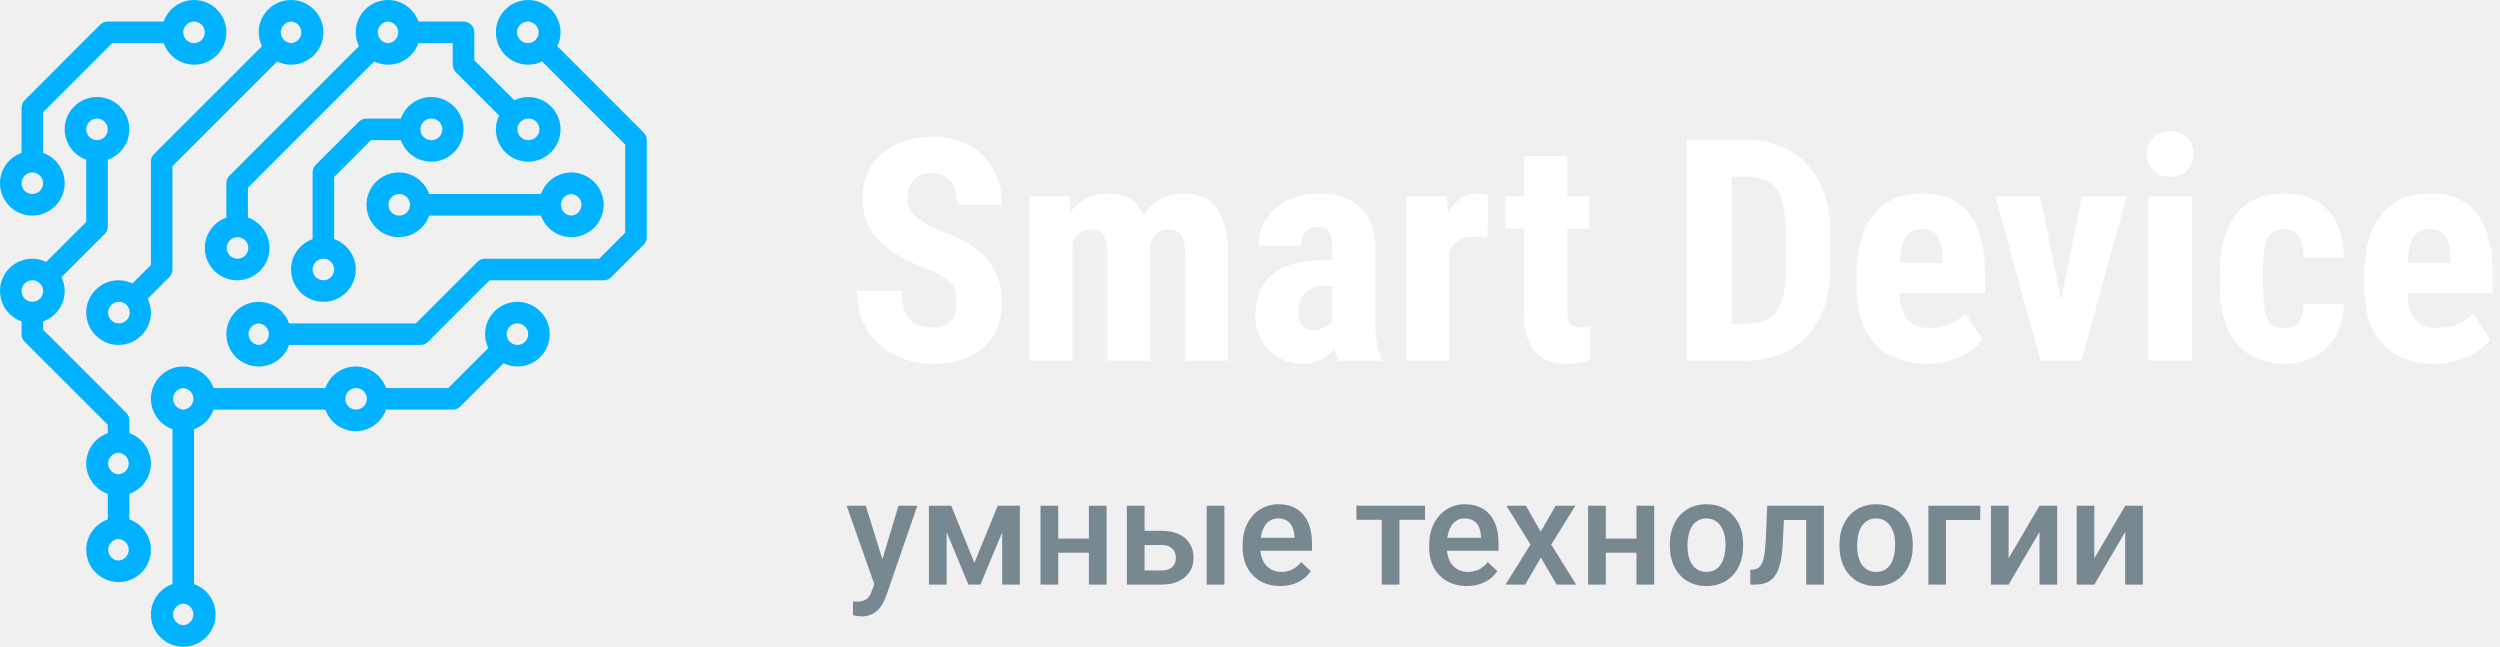
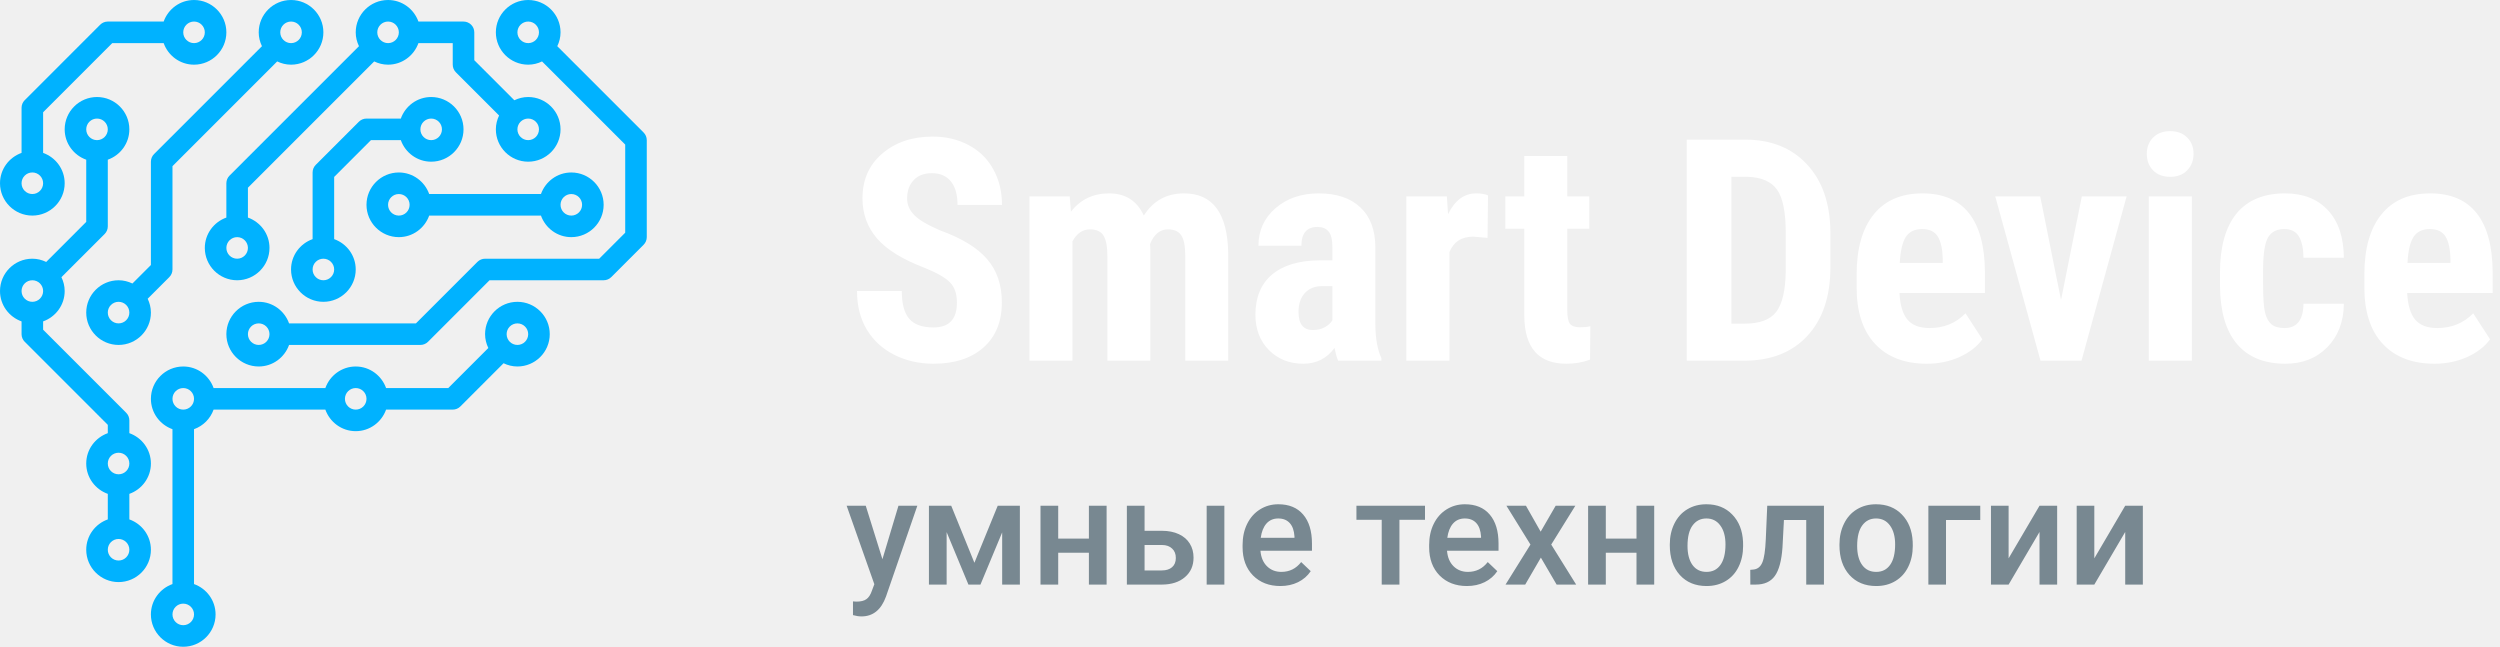
- <svg xmlns="http://www.w3.org/2000/svg" width="201" height="52" fill="none">
-   <path d="M76.936 24.337c0-.724-.188-1.27-.562-1.636-.366-.374-1.038-.76-2.014-1.16-1.782-.675-3.064-1.464-3.845-2.368-.782-.911-1.172-1.985-1.172-3.222 0-1.498.529-2.698 1.587-3.601 1.066-.912 2.417-1.368 4.052-1.368 1.09 0 2.063.232 2.918.696a4.708 4.708 0 011.965 1.941c.464.838.696 1.79.696 2.857h-3.577c0-.83-.179-1.461-.537-1.892-.35-.44-.858-.66-1.526-.66-.626 0-1.115.188-1.465.562-.35.366-.524.862-.524 1.49 0 .487.195.93.586 1.33.39.39 1.082.797 2.075 1.22 1.733.627 2.99 1.396 3.772 2.308.79.911 1.184 2.07 1.184 3.479 0 1.546-.493 2.754-1.477 3.625-.985.87-2.324 1.306-4.016 1.306-1.148 0-2.194-.236-3.138-.708a5.35 5.35 0 01-2.221-2.026c-.53-.88-.794-1.917-.794-3.113h3.601c0 1.025.2 1.77.599 2.234.398.464 1.05.696 1.953.696 1.253 0 1.88-.664 1.88-1.99zm9.07-8.545l.097 1.22c.773-.976 1.794-1.464 3.064-1.464 1.318 0 2.25.594 2.795 1.782.757-1.188 1.835-1.782 3.235-1.782 2.311 0 3.495 1.599 3.552 4.797V29h-3.454v-8.435c0-.765-.106-1.31-.317-1.636-.212-.325-.57-.488-1.075-.488-.643 0-1.123.395-1.44 1.184l.024.415V29h-3.454v-8.41c0-.758-.102-1.303-.305-1.636-.204-.342-.566-.513-1.087-.513-.594 0-1.066.321-1.416.964V29h-3.454V15.792h3.234zM107.586 29c-.097-.203-.195-.545-.293-1.025-.618.846-1.456 1.27-2.514 1.27-1.107 0-2.027-.367-2.759-1.1-.724-.732-1.086-1.68-1.086-2.844 0-1.383.439-2.453 1.318-3.21.887-.757 2.161-1.144 3.821-1.16h1.05V19.87c0-.594-.102-1.013-.306-1.257-.203-.244-.5-.366-.891-.366-.862 0-1.294.504-1.294 1.513h-3.454c0-1.22.455-2.226 1.367-3.015.919-.797 2.079-1.196 3.479-1.196 1.448 0 2.567.378 3.357 1.135.797.749 1.196 1.823 1.196 3.223v6.213c.016 1.14.179 2.03.488 2.674V29h-3.479zm-2.038-2.466c.382 0 .708-.077.976-.232.269-.154.468-.337.599-.55v-2.746h-.831c-.585 0-1.049.188-1.391.562-.334.374-.501.875-.501 1.501 0 .977.383 1.465 1.148 1.465zm14.05-7.41l-1.147-.097c-.944 0-1.583.415-1.917 1.245V29h-3.467V15.792h3.26l.097 1.428c.546-1.115 1.298-1.672 2.259-1.672.39 0 .708.053.952.159l-.037 3.418zm6.409-6.58v3.248h1.77v2.6h-1.77v6.555c0 .521.069.88.207 1.075.147.195.424.293.83.293.334 0 .607-.029.818-.086l-.024 2.686c-.586.22-1.221.33-1.904.33-2.23 0-3.357-1.279-3.382-3.834v-7.019h-1.526v-2.6h1.526v-3.247h3.455zM135.615 29V11.227h4.699c2.076 0 3.728.659 4.957 1.977 1.236 1.319 1.867 3.125 1.892 5.42v2.88c0 2.336-.619 4.172-1.856 5.506-1.229 1.327-2.925 1.99-5.09 1.99h-4.602zm3.589-14.783v11.804h1.074c1.196 0 2.038-.313 2.527-.94.488-.634.744-1.725.769-3.27v-3.09c0-1.66-.232-2.815-.696-3.466-.464-.66-1.253-1.005-2.368-1.038h-1.306zm15.71 15.027c-1.774 0-3.157-.529-4.15-1.587-.993-1.058-1.49-2.571-1.49-4.54v-1.05c0-2.084.456-3.691 1.368-4.822.911-1.132 2.217-1.697 3.918-1.697 1.66 0 2.909.533 3.748 1.599.838 1.058 1.265 2.629 1.281 4.712v1.697h-6.872c.049.976.264 1.692.647 2.148.382.448.972.671 1.77.671 1.155 0 2.12-.394 2.893-1.184l1.355 2.088c-.423.586-1.038 1.062-1.843 1.428a6.392 6.392 0 01-2.625.537zm-2.173-8.105h3.455v-.318c-.016-.79-.147-1.387-.391-1.794-.244-.407-.667-.61-1.269-.61-.603 0-1.042.215-1.319.646-.268.432-.427 1.123-.476 2.076zm12.964 2.978l1.672-8.325h3.602L167.353 29h-3.296l-3.638-13.208h3.614l1.672 8.325zM176.228 29h-3.467V15.792h3.467V29zm-3.626-16.626c0-.537.171-.976.513-1.318.342-.342.797-.513 1.367-.513s1.025.17 1.367.513c.342.342.513.78.513 1.318 0 .529-.171.968-.513 1.318-.334.35-.789.525-1.367.525s-1.038-.175-1.379-.525c-.334-.35-.501-.789-.501-1.318zm11.072 14.001c1.001 0 1.509-.65 1.526-1.953h3.247c-.016 1.44-.46 2.604-1.331 3.492-.871.887-1.994 1.33-3.369 1.33-1.701 0-2.999-.529-3.894-1.587-.895-1.058-1.351-2.616-1.367-4.675v-1.05c0-2.075.439-3.658 1.318-4.748.887-1.09 2.193-1.636 3.919-1.636 1.456 0 2.604.451 3.442 1.355.838.895 1.266 2.169 1.282 3.82H185.2c-.008-.74-.131-1.31-.367-1.708-.236-.4-.626-.599-1.171-.599-.603 0-1.034.216-1.294.648-.261.423-.399 1.249-.415 2.477v1.343c0 1.075.053 1.827.158 2.259.106.423.281.736.525.94.244.195.59.293 1.038.293zm12.06 2.87c-1.774 0-3.157-.53-4.15-1.588-.993-1.058-1.489-2.571-1.489-4.54v-1.05c0-2.084.455-3.691 1.367-4.822.911-1.132 2.218-1.697 3.918-1.697 1.661 0 2.91.533 3.748 1.599.838 1.058 1.265 2.629 1.282 4.712v1.697h-6.873c.049.976.265 1.692.647 2.148.383.448.973.671 1.77.671 1.156 0 2.12-.394 2.893-1.184l1.355 2.088c-.423.586-1.037 1.062-1.843 1.428a6.392 6.392 0 01-2.625.537zm-2.172-8.106h3.454v-.318c-.016-.79-.146-1.387-.391-1.794-.244-.407-.667-.61-1.269-.61-.602 0-1.042.215-1.318.646-.269.432-.428 1.123-.476 2.076z" fill="#fff" />
-   <path d="M70.947 44.96l1.29-4.3h1.517l-2.52 7.3c-.386 1.067-1.043 1.6-1.968 1.6a2.55 2.55 0 01-.686-.105v-1.102l.27.018c.359 0 .629-.066.808-.2.184-.128.328-.347.434-.655l.205-.545-2.227-6.31h1.536l1.341 4.3zm7.395.288l1.875-4.588h1.781V47h-1.424v-4.195L78.828 47h-.967l-1.752-4.219V47h-1.423v-6.34h1.792l1.864 4.588zM88.97 47h-1.424v-2.56H85.08V47h-1.424v-6.34h1.424v2.643h2.467V40.66h1.424V47zm3.052-4.324h1.395c.52 0 .973.09 1.36.27.386.179.679.431.878.755.203.324.305.701.305 1.131 0 .652-.23 1.176-.692 1.57-.46.395-1.074.594-1.84.598H90.6v-6.34h1.424v2.016zM98.44 47h-1.423v-6.34h1.423V47zm-6.416-3.182v2.045h1.39c.347 0 .62-.086.82-.258.203-.175.304-.423.304-.744 0-.32-.1-.572-.299-.755-.195-.188-.46-.284-.797-.288h-1.418zm10.916 3.3c-.902 0-1.634-.284-2.197-.85-.558-.57-.838-1.328-.838-2.274v-.176c0-.633.121-1.197.364-1.693.246-.5.589-.889 1.031-1.166a2.715 2.715 0 011.476-.416c.864 0 1.53.275 1.998.826.473.55.709 1.33.709 2.338v.574h-4.142c.043.524.217.938.521 1.242.309.305.696.457 1.16.457.653 0 1.184-.263 1.594-.79l.768.732a2.58 2.58 0 01-1.02.885c-.422.207-.896.31-1.424.31zm-.169-5.433c-.391 0-.708.137-.95.41-.238.274-.39.655-.457 1.143h2.713v-.105c-.031-.477-.158-.836-.381-1.078-.222-.246-.531-.37-.925-.37zm11.8.106h-2.056V47h-1.424v-5.209h-2.033v-1.13h5.513v1.13zm3.369 5.326c-.902 0-1.634-.283-2.197-.85-.558-.57-.838-1.328-.838-2.273v-.176c0-.633.121-1.197.364-1.693.246-.5.589-.889 1.031-1.166a2.715 2.715 0 011.476-.416c.864 0 1.53.275 1.998.826.473.55.709 1.33.709 2.338v.574h-4.142c.043.524.217.938.521 1.242.309.305.696.457 1.16.457.653 0 1.184-.263 1.594-.79l.768.732a2.58 2.58 0 01-1.02.885c-.422.207-.896.31-1.424.31zm-.169-5.431c-.391 0-.708.136-.95.41-.238.273-.39.654-.457 1.142h2.713v-.105c-.031-.477-.158-.836-.381-1.078-.222-.246-.531-.37-.925-.37zm6.099 1.06l1.207-2.086h1.582l-1.939 3.123L126.723 47h-1.571l-1.265-2.168-1.26 2.168h-1.582l2.004-3.217-1.934-3.123h1.571l1.183 2.086zM132.998 47h-1.424v-2.56h-2.467V47h-1.423v-6.34h1.423v2.643h2.467V40.66h1.424V47zm1.254-3.228c0-.622.123-1.18.369-1.676.246-.5.592-.883 1.037-1.149.446-.27.957-.404 1.535-.404.856 0 1.549.275 2.08.826.536.55.825 1.281.868 2.191l.005.334c0 .626-.121 1.184-.363 1.676a2.638 2.638 0 01-1.031 1.143c-.445.27-.961.404-1.547.404-.894 0-1.611-.297-2.15-.89-.535-.598-.803-1.393-.803-2.385v-.07zm1.424.123c0 .652.135 1.164.404 1.535.27.367.645.55 1.125.55.481 0 .854-.187 1.119-.562.27-.375.405-.924.405-1.646 0-.641-.139-1.149-.417-1.524a1.31 1.31 0 00-1.119-.563c-.464 0-.834.186-1.107.557-.274.367-.41.918-.41 1.653zm10.969-3.235V47h-1.424v-5.191h-1.793l-.117 2.209c-.075 1.062-.28 1.826-.616 2.29-.332.462-.841.692-1.529.692h-.439l-.006-1.184.293-.029c.312-.043.539-.232.679-.568.145-.34.237-.957.276-1.852l.117-2.707h4.559zm1.248 3.112c0-.622.123-1.18.369-1.676.246-.5.592-.883 1.037-1.149.445-.27.957-.404 1.535-.404.855 0 1.549.275 2.08.826.535.55.824 1.281.867 2.191l.006.334c0 .626-.121 1.184-.363 1.676a2.638 2.638 0 01-1.031 1.143c-.446.27-.961.404-1.547.404-.895 0-1.612-.297-2.151-.89-.535-.598-.802-1.393-.802-2.385v-.07zm1.423.123c0 .652.135 1.164.405 1.535.269.367.644.55 1.125.55.48 0 .853-.187 1.119-.562.269-.375.404-.924.404-1.646 0-.641-.139-1.149-.416-1.524a1.31 1.31 0 00-1.119-.563c-.465 0-.834.186-1.107.557-.274.367-.411.918-.411 1.653zm9.897-2.086h-2.754V47h-1.418v-6.34h4.172v1.149zm4.764-1.149h1.418V47h-1.418v-4.23L161.492 47h-1.418v-6.34h1.418v4.23l2.485-4.23zm6.89 0h1.418V47h-1.418v-4.23L168.383 47h-1.418v-6.34h1.418v4.23l2.484-4.23z" fill="#788891" />
-   <path d="M32.067 13.867c1.128 0 2.081.727 2.44 1.733h8.986a2.596 2.596 0 012.44-1.733c1.434 0 2.6 1.166 2.6 2.6 0 1.433-1.166 2.6-2.6 2.6a2.597 2.597 0 01-2.44-1.734h-8.987a2.597 2.597 0 01-2.44 1.733 2.603 2.603 0 01-2.6-2.6c0-1.433 1.167-2.6 2.6-2.6zm13.866 3.466a.868.868 0 000-1.733.867.867 0 000 1.733zm-13.866 0a.868.868 0 10-.002-1.735.868.868 0 00.002 1.735z" fill="#00B2FF" />
-   <path d="M25.133 19.226v-5.36c0-.23.091-.45.254-.612l3.467-3.467a.864.864 0 01.613-.254h2.76a2.596 2.596 0 012.44-1.733c1.433 0 2.6 1.166 2.6 2.6 0 1.433-1.167 2.6-2.6 2.6a2.596 2.596 0 01-2.44-1.733h-2.402l-2.958 2.958v5a2.596 2.596 0 011.733 2.441c0 1.434-1.167 2.6-2.6 2.6a2.603 2.603 0 01-2.6-2.6c0-1.128.727-2.081 1.733-2.44zm9.534-7.96a.868.868 0 10-.002-1.735.868.868 0 00.002 1.736zM26 22.534a.867.867 0 10-.002-1.735.867.867 0 00.002 1.735zm-16.467-.001c.4 0 .775.098 1.114.26l1.486-1.485V13c0-.23.091-.45.254-.613l8.674-8.673A2.556 2.556 0 0120.8 2.6c0-1.433 1.166-2.6 2.6-2.6C24.834 0 26 1.167 26 2.6s-1.166 2.6-2.6 2.6c-.4 0-.775-.098-1.114-.261l-8.42 8.42v8.307c0 .23-.09.451-.253.613l-1.74 1.74c.162.34.26.714.26 1.114 0 1.433-1.166 2.6-2.6 2.6a2.603 2.603 0 01-2.6-2.6c0-1.433 1.167-2.6 2.6-2.6zM23.4 3.467a.868.868 0 000-1.734.868.868 0 000 1.734zM9.533 26a.868.868 0 10-.001-1.735A.868.868 0 009.533 26zm-7.8-13.707V8.667c0-.231.091-.451.254-.613l6.067-6.067a.864.864 0 01.613-.254h4.492A2.597 2.597 0 0115.6 0c1.433 0 2.6 1.167 2.6 2.6s-1.167 2.6-2.6 2.6a2.597 2.597 0 01-2.44-1.733H9.024L3.467 9.025v3.268a2.596 2.596 0 011.733 2.44c0 1.433-1.167 2.6-2.6 2.6a2.603 2.603 0 01-2.6-2.6c0-1.128.727-2.082 1.733-2.44zM15.6 3.467a.867.867 0 10-.002-1.735.867.867 0 00.002 1.735zM2.6 15.6a.867.867 0 10-.002-1.735A.867.867 0 002.6 15.6zm11.266 31.36V34.507a2.597 2.597 0 01-1.733-2.44c0-1.434 1.167-2.6 2.6-2.6 1.129 0 2.082.726 2.44 1.733h8.986a2.597 2.597 0 012.441-1.734c1.128 0 2.082.727 2.44 1.733h5.001l3.22-3.22A2.557 2.557 0 0139 26.867c0-1.433 1.166-2.6 2.6-2.6 1.433 0 2.6 1.167 2.6 2.6 0 1.434-1.167 2.6-2.6 2.6-.4 0-.775-.098-1.114-.26l-3.473 3.473a.864.864 0 01-.613.254h-5.36a2.597 2.597 0 01-2.44 1.733 2.597 2.597 0 01-2.44-1.733h-8.987a2.598 2.598 0 01-1.574 1.574V46.96a2.596 2.596 0 011.733 2.44c0 1.434-1.166 2.6-2.6 2.6a2.603 2.603 0 01-2.6-2.6c0-1.128.728-2.082 1.734-2.44zM41.6 27.732a.867.867 0 10-.002-1.735.867.867 0 00.002 1.735zm-13 5.2a.868.868 0 10-.002-1.735.868.868 0 00.002 1.735zM14.733 50.266a.868.868 0 000-1.733.868.868 0 000 1.733zm0-17.333a.868.868 0 000-1.733.868.868 0 000 1.733z" fill="#00B2FF" />
-   <path d="M18.2 17.492v-2.759c0-.23.091-.45.254-.613L28.86 3.714A2.556 2.556 0 0128.6 2.6c0-1.433 1.166-2.6 2.6-2.6 1.128 0 2.082.727 2.44 1.733h3.627c.478 0 .866.388.866.867v2.241l3.22 3.22a2.556 2.556 0 011.114-.261c1.433 0 2.6 1.166 2.6 2.6 0 1.433-1.167 2.6-2.6 2.6a2.603 2.603 0 01-2.6-2.6c0-.4.098-.775.26-1.114l-3.473-3.473A.863.863 0 0136.4 5.2V3.467h-2.76A2.596 2.596 0 0131.2 5.2c-.4 0-.775-.098-1.114-.261L19.933 15.092v2.4a2.596 2.596 0 011.734 2.441c0 1.433-1.167 2.6-2.6 2.6a2.603 2.603 0 01-2.6-2.6c0-1.128.727-2.082 1.733-2.44zm24.267-6.226a.868.868 0 10-.002-1.735.868.868 0 00.002 1.736zM31.2 3.467a.868.868 0 000-1.733.868.868 0 000 1.734zM19.067 20.8a.868.868 0 10-.002-1.735.868.868 0 00.002 1.735z" fill="#00B2FF" />
-   <path d="M20.8 24.266c1.128 0 2.082.727 2.44 1.734h10.201l4.946-4.946A.864.864 0 0139 20.8h9.175l2.092-2.092v-7.083L43.58 4.94c-.338.163-.713.26-1.113.26a2.603 2.603 0 01-2.6-2.599c0-1.433 1.166-2.6 2.6-2.6 1.433 0 2.6 1.167 2.6 2.6 0 .4-.098.775-.261 1.114l6.94 6.94a.863.863 0 01.254.613v7.8c0 .23-.091.45-.254.612l-2.6 2.6a.864.864 0 01-.613.254H39.36l-4.946 4.946a.864.864 0 01-.613.254H23.24a2.596 2.596 0 01-2.44 1.733 2.603 2.603 0 01-2.6-2.6c0-1.433 1.166-2.6 2.6-2.6zM42.467 1.733a.868.868 0 10.001 1.735.868.868 0 00-.001-1.735zm-21.667 26a.868.868 0 000-1.733.868.868 0 000 1.733zM2.6 20.8c.4 0 .775.098 1.114.26l3.22-3.219v-5A2.596 2.596 0 015.2 10.4c0-1.434 1.167-2.6 2.6-2.6s2.6 1.166 2.6 2.6a2.596 2.596 0 01-1.733 2.44v5.36c0 .23-.091.45-.254.613l-3.474 3.473c.163.339.261.713.261 1.114a2.597 2.597 0 01-1.733 2.44v.668l6.679 6.679a.863.863 0 01.254.613v1.026a2.596 2.596 0 011.733 2.44 2.596 2.596 0 01-1.733 2.44v2.054a2.596 2.596 0 011.733 2.44c0 1.434-1.166 2.6-2.6 2.6a2.603 2.603 0 01-2.6-2.6c0-1.128.727-2.082 1.734-2.44v-2.053a2.596 2.596 0 01-1.734-2.44c0-1.13.727-2.083 1.734-2.441v-.668l-6.68-6.679a.863.863 0 01-.254-.613V25.84A2.597 2.597 0 010 23.4c0-1.434 1.167-2.6 2.6-2.6zm5.2-9.534a.867.867 0 10-.002-1.734.867.867 0 00.002 1.735zm1.733 33.8a.868.868 0 000-1.733.867.867 0 000 1.733zm0-6.933a.868.868 0 000-1.733.867.867 0 000 1.733zM2.6 24.266a.867.867 0 10-.002-1.735.867.867 0 00.002 1.735z" fill="#00B2FF" />
+ <svg xmlns="http://www.w3.org/2000/svg" width="201" height="52" viewBox="0 0 201 52" fill="none">
+   <path d="M76.936 24.337C76.936 23.613 76.748 23.067 76.374 22.701C76.008 22.327 75.336 21.94 74.36 21.541C72.578 20.866 71.296 20.077 70.515 19.173C69.733 18.262 69.343 17.188 69.343 15.951C69.343 14.453 69.872 13.253 70.93 12.35C71.996 11.438 73.347 10.982 74.982 10.982C76.073 10.982 77.045 11.214 77.9 11.678C78.754 12.134 79.409 12.781 79.865 13.619C80.329 14.457 80.561 15.409 80.561 16.476H76.984C76.984 15.646 76.805 15.015 76.447 14.584C76.097 14.144 75.589 13.924 74.921 13.924C74.295 13.924 73.806 14.111 73.457 14.486C73.107 14.852 72.932 15.348 72.932 15.975C72.932 16.463 73.127 16.907 73.518 17.306C73.908 17.696 74.6 18.103 75.593 18.526C77.326 19.153 78.584 19.922 79.365 20.834C80.154 21.745 80.549 22.905 80.549 24.312C80.549 25.859 80.056 27.067 79.072 27.938C78.087 28.809 76.748 29.244 75.056 29.244C73.908 29.244 72.862 29.008 71.918 28.536C70.974 28.064 70.234 27.389 69.697 26.51C69.168 25.631 68.903 24.593 68.903 23.397H72.504C72.504 24.422 72.704 25.167 73.103 25.631C73.501 26.095 74.152 26.327 75.056 26.327C76.309 26.327 76.936 25.663 76.936 24.337ZM86.005 15.792L86.103 17.013C86.876 16.036 87.897 15.548 89.167 15.548C90.485 15.548 91.417 16.142 91.962 17.33C92.719 16.142 93.797 15.548 95.197 15.548C97.508 15.548 98.692 17.147 98.749 20.345V29H95.295V20.565C95.295 19.8 95.189 19.255 94.978 18.929C94.766 18.604 94.408 18.441 93.903 18.441C93.26 18.441 92.78 18.836 92.463 19.625L92.487 20.04V29H89.033V20.589C89.033 19.832 88.931 19.287 88.728 18.954C88.524 18.612 88.162 18.441 87.641 18.441C87.047 18.441 86.575 18.762 86.225 19.405V29H82.77V15.792H86.005ZM107.587 29C107.49 28.797 107.392 28.455 107.294 27.975C106.676 28.821 105.838 29.244 104.78 29.244C103.673 29.244 102.753 28.878 102.021 28.145C101.297 27.413 100.935 26.465 100.935 25.301C100.935 23.918 101.374 22.848 102.253 22.091C103.14 21.334 104.414 20.947 106.074 20.931H107.124V19.869C107.124 19.275 107.022 18.856 106.818 18.612C106.615 18.368 106.318 18.246 105.927 18.246C105.065 18.246 104.633 18.75 104.633 19.759H101.179C101.179 18.539 101.634 17.534 102.546 16.744C103.465 15.947 104.625 15.548 106.025 15.548C107.473 15.548 108.592 15.926 109.382 16.683C110.179 17.432 110.578 18.506 110.578 19.906V26.119C110.594 27.259 110.757 28.15 111.066 28.793V29H107.587ZM105.549 26.534C105.931 26.534 106.257 26.457 106.525 26.302C106.794 26.148 106.993 25.965 107.124 25.753V23.006H106.293C105.708 23.006 105.244 23.194 104.902 23.568C104.568 23.942 104.401 24.443 104.401 25.069C104.401 26.046 104.784 26.534 105.549 26.534ZM119.599 19.125L118.452 19.027C117.508 19.027 116.869 19.442 116.535 20.272V29H113.068V15.792H116.328L116.425 17.22C116.971 16.105 117.723 15.548 118.684 15.548C119.074 15.548 119.392 15.601 119.636 15.707L119.599 19.125ZM126.008 12.545V15.792H127.778V18.392H126.008V24.947C126.008 25.468 126.077 25.826 126.215 26.021C126.362 26.217 126.639 26.314 127.045 26.314C127.379 26.314 127.652 26.286 127.863 26.229L127.839 28.915C127.253 29.134 126.618 29.244 125.935 29.244C123.705 29.244 122.578 27.966 122.553 25.411V18.392H121.027V15.792H122.553V12.545H126.008ZM135.615 29V11.227H140.314C142.39 11.227 144.042 11.886 145.271 13.204C146.507 14.523 147.138 16.329 147.163 18.624V21.505C147.163 23.84 146.544 25.676 145.307 27.01C144.078 28.337 142.382 29 140.217 29H135.615ZM139.204 14.217V26.021H140.278C141.474 26.021 142.316 25.708 142.805 25.081C143.293 24.447 143.549 23.356 143.574 21.81V18.722C143.574 17.061 143.342 15.906 142.878 15.255C142.414 14.596 141.625 14.25 140.51 14.217H139.204ZM154.914 29.244C153.14 29.244 151.757 28.715 150.764 27.657C149.771 26.599 149.274 25.086 149.274 23.116V22.066C149.274 19.983 149.73 18.376 150.642 17.245C151.553 16.113 152.859 15.548 154.56 15.548C156.22 15.548 157.469 16.081 158.308 17.147C159.146 18.205 159.573 19.776 159.589 21.859V23.556H152.717C152.766 24.532 152.981 25.248 153.364 25.704C153.746 26.152 154.336 26.375 155.134 26.375C156.289 26.375 157.254 25.981 158.027 25.191L159.382 27.279C158.959 27.865 158.344 28.341 157.539 28.707C156.733 29.065 155.858 29.244 154.914 29.244ZM152.741 21.139H156.196V20.821C156.18 20.032 156.049 19.434 155.805 19.027C155.561 18.62 155.138 18.416 154.536 18.416C153.933 18.416 153.494 18.632 153.217 19.064C152.949 19.495 152.79 20.186 152.741 21.139ZM165.705 24.117L167.377 15.792H170.979L167.353 29H164.057L160.419 15.792H164.033L165.705 24.117ZM176.228 29H172.761V15.792H176.228V29ZM172.602 12.374C172.602 11.837 172.773 11.398 173.115 11.056C173.457 10.714 173.912 10.543 174.482 10.543C175.052 10.543 175.507 10.714 175.849 11.056C176.191 11.398 176.362 11.837 176.362 12.374C176.362 12.903 176.191 13.342 175.849 13.692C175.515 14.042 175.06 14.217 174.482 14.217C173.904 14.217 173.444 14.042 173.103 13.692C172.769 13.342 172.602 12.903 172.602 12.374ZM183.674 26.375C184.675 26.375 185.183 25.724 185.2 24.422H188.447C188.431 25.863 187.987 27.026 187.116 27.914C186.245 28.801 185.122 29.244 183.747 29.244C182.046 29.244 180.748 28.715 179.853 27.657C178.958 26.599 178.502 25.041 178.486 22.982V21.932C178.486 19.857 178.925 18.274 179.804 17.184C180.691 16.093 181.997 15.548 183.723 15.548C185.179 15.548 186.327 15.999 187.165 16.903C188.003 17.798 188.431 19.072 188.447 20.724H185.2C185.192 19.983 185.069 19.413 184.833 19.015C184.597 18.616 184.207 18.416 183.662 18.416C183.059 18.416 182.628 18.632 182.368 19.064C182.107 19.487 181.969 20.313 181.953 21.541V22.884C181.953 23.959 182.006 24.711 182.111 25.143C182.217 25.566 182.392 25.879 182.636 26.082C182.88 26.278 183.226 26.375 183.674 26.375ZM195.734 29.244C193.96 29.244 192.577 28.715 191.584 27.657C190.591 26.599 190.095 25.086 190.095 23.116V22.066C190.095 19.983 190.55 18.376 191.462 17.245C192.373 16.113 193.68 15.548 195.38 15.548C197.041 15.548 198.29 16.081 199.128 17.147C199.966 18.205 200.393 19.776 200.41 21.859V23.556H193.537C193.586 24.532 193.802 25.248 194.184 25.704C194.567 26.152 195.157 26.375 195.954 26.375C197.11 26.375 198.074 25.981 198.847 25.191L200.202 27.279C199.779 27.865 199.165 28.341 198.359 28.707C197.553 29.065 196.678 29.244 195.734 29.244ZM193.562 21.139H197.016V20.821C197 20.032 196.87 19.434 196.625 19.027C196.381 18.62 195.958 18.416 195.356 18.416C194.754 18.416 194.314 18.632 194.038 19.064C193.769 19.495 193.61 20.186 193.562 21.139Z" fill="white" />
+   <path d="M70.947 44.961L72.236 40.66H73.754L71.234 47.961C70.848 49.027 70.191 49.56 69.266 49.56C69.059 49.56 68.83 49.525 68.58 49.455V48.353L68.85 48.371C69.209 48.371 69.478 48.305 69.658 48.172C69.842 48.043 69.986 47.824 70.092 47.516L70.297 46.971L68.07 40.66H69.606L70.947 44.961ZM78.342 45.248L80.217 40.66H81.998V47H80.574V42.805L78.828 47H77.861L76.109 42.781V47H74.686V40.66H76.478L78.342 45.248ZM88.971 47H87.547V44.44H85.08V47H83.656V40.66H85.08V43.303H87.547V40.66H88.971V47ZM92.023 42.676H93.418C93.938 42.676 94.391 42.766 94.777 42.945C95.164 43.125 95.457 43.377 95.656 43.701C95.859 44.025 95.961 44.402 95.961 44.832C95.961 45.484 95.731 46.008 95.269 46.402C94.809 46.797 94.195 46.996 93.43 47H90.6V40.66H92.023V42.676ZM98.439 47H97.016V40.66H98.439V47ZM92.023 43.818V45.863H93.412C93.76 45.863 94.033 45.777 94.232 45.605C94.436 45.43 94.537 45.182 94.537 44.861C94.537 44.541 94.438 44.289 94.238 44.105C94.043 43.918 93.777 43.822 93.441 43.818H92.023ZM102.939 47.117C102.037 47.117 101.305 46.834 100.742 46.268C100.184 45.697 99.904 44.94 99.904 43.994V43.818C99.904 43.185 100.025 42.621 100.268 42.125C100.514 41.625 100.857 41.236 101.299 40.959C101.74 40.682 102.232 40.543 102.775 40.543C103.639 40.543 104.305 40.818 104.773 41.369C105.246 41.92 105.482 42.699 105.482 43.707V44.281H101.34C101.383 44.805 101.557 45.219 101.861 45.523C102.17 45.828 102.557 45.98 103.021 45.98C103.674 45.98 104.205 45.717 104.615 45.19L105.383 45.922C105.129 46.301 104.789 46.596 104.363 46.807C103.941 47.014 103.467 47.117 102.939 47.117ZM102.77 41.685C102.379 41.685 102.062 41.822 101.82 42.096C101.582 42.369 101.43 42.75 101.363 43.238H104.076V43.133C104.045 42.656 103.918 42.297 103.695 42.055C103.473 41.809 103.164 41.685 102.77 41.685ZM114.57 41.791H112.514V47H111.09V41.791H109.057V40.66H114.57V41.791ZM117.939 47.117C117.037 47.117 116.305 46.834 115.742 46.268C115.184 45.697 114.904 44.94 114.904 43.994V43.818C114.904 43.185 115.025 42.621 115.268 42.125C115.514 41.625 115.857 41.236 116.299 40.959C116.74 40.682 117.232 40.543 117.775 40.543C118.639 40.543 119.305 40.818 119.773 41.369C120.246 41.92 120.482 42.699 120.482 43.707V44.281H116.34C116.383 44.805 116.557 45.219 116.861 45.523C117.17 45.828 117.557 45.98 118.021 45.98C118.674 45.98 119.205 45.717 119.615 45.19L120.383 45.922C120.129 46.301 119.789 46.596 119.363 46.807C118.941 47.014 118.467 47.117 117.939 47.117ZM117.77 41.685C117.379 41.685 117.062 41.822 116.82 42.096C116.582 42.369 116.43 42.75 116.363 43.238H119.076V43.133C119.045 42.656 118.918 42.297 118.695 42.055C118.473 41.809 118.164 41.685 117.77 41.685ZM123.869 42.746L125.076 40.66H126.658L124.719 43.783L126.723 47H125.152L123.887 44.832L122.627 47H121.045L123.049 43.783L121.115 40.66H122.686L123.869 42.746ZM132.998 47H131.574V44.44H129.107V47H127.684V40.66H129.107V43.303H131.574V40.66H132.998V47ZM134.252 43.772C134.252 43.15 134.375 42.592 134.621 42.096C134.867 41.596 135.213 41.213 135.658 40.947C136.104 40.678 136.615 40.543 137.193 40.543C138.049 40.543 138.742 40.818 139.273 41.369C139.809 41.92 140.098 42.65 140.141 43.56L140.146 43.895C140.146 44.52 140.025 45.078 139.783 45.57C139.545 46.062 139.201 46.443 138.752 46.713C138.307 46.982 137.791 47.117 137.205 47.117C136.311 47.117 135.594 46.82 135.055 46.227C134.52 45.629 134.252 44.834 134.252 43.842V43.772ZM135.676 43.895C135.676 44.547 135.811 45.059 136.08 45.43C136.35 45.797 136.725 45.98 137.205 45.98C137.686 45.98 138.059 45.793 138.324 45.418C138.594 45.043 138.729 44.494 138.729 43.772C138.729 43.131 138.59 42.623 138.312 42.248C138.039 41.873 137.666 41.685 137.193 41.685C136.729 41.685 136.359 41.871 136.086 42.242C135.812 42.609 135.676 43.16 135.676 43.895ZM146.645 40.66V47H145.221V41.809H143.428L143.311 44.018C143.236 45.08 143.031 45.844 142.695 46.309C142.363 46.77 141.854 47 141.166 47H140.727L140.721 45.816L141.014 45.787C141.326 45.744 141.553 45.555 141.693 45.219C141.838 44.879 141.93 44.262 141.969 43.367L142.086 40.66H146.645ZM147.893 43.772C147.893 43.15 148.016 42.592 148.262 42.096C148.508 41.596 148.854 41.213 149.299 40.947C149.744 40.678 150.256 40.543 150.834 40.543C151.689 40.543 152.383 40.818 152.914 41.369C153.449 41.92 153.738 42.65 153.781 43.56L153.787 43.895C153.787 44.52 153.666 45.078 153.424 45.57C153.186 46.062 152.842 46.443 152.393 46.713C151.947 46.982 151.432 47.117 150.846 47.117C149.951 47.117 149.234 46.82 148.695 46.227C148.16 45.629 147.893 44.834 147.893 43.842V43.772ZM149.316 43.895C149.316 44.547 149.451 45.059 149.721 45.43C149.99 45.797 150.365 45.98 150.846 45.98C151.326 45.98 151.699 45.793 151.965 45.418C152.234 45.043 152.369 44.494 152.369 43.772C152.369 43.131 152.23 42.623 151.953 42.248C151.68 41.873 151.307 41.685 150.834 41.685C150.369 41.685 150 41.871 149.727 42.242C149.453 42.609 149.316 43.16 149.316 43.895ZM159.213 41.809H156.459V47H155.041V40.66H159.213V41.809ZM163.977 40.66H165.395V47H163.977V42.77L161.492 47H160.074V40.66H161.492V44.891L163.977 40.66ZM170.867 40.66H172.285V47H170.867V42.77L168.383 47H166.965V40.66H168.383V44.891L170.867 40.66Z" fill="#788891" />
+   <path d="M32.067 13.867C33.195 13.867 34.148 14.594 34.507 15.6H43.493C43.852 14.594 44.805 13.867 45.933 13.867C47.367 13.867 48.533 15.033 48.533 16.466C48.533 17.9 47.367 19.066 45.933 19.066C44.805 19.066 43.852 18.339 43.493 17.333H34.506C34.148 18.339 33.194 19.066 32.066 19.066C30.632 19.066 29.466 17.9 29.466 16.466C29.466 15.033 30.633 13.867 32.067 13.867ZM45.933 17.333C46.411 17.333 46.8 16.945 46.8 16.466C46.8 15.988 46.411 15.6 45.933 15.6C45.456 15.6 45.067 15.988 45.067 16.466C45.067 16.945 45.456 17.333 45.933 17.333ZM32.067 17.333C32.544 17.333 32.933 16.945 32.933 16.466C32.933 15.988 32.544 15.6 32.067 15.6C31.589 15.6 31.2 15.988 31.2 16.466C31.2 16.945 31.589 17.333 32.067 17.333Z" fill="#00B2FF" />
+   <path d="M25.133 19.226V13.867C25.133 13.636 25.224 13.416 25.387 13.254L28.854 9.787C29.016 9.624 29.237 9.533 29.467 9.533H32.226C32.585 8.527 33.538 7.8 34.667 7.8C36.1 7.8 37.267 8.966 37.267 10.4C37.267 11.833 36.1 13 34.667 13C33.538 13 32.585 12.273 32.226 11.267H29.825L26.867 14.225V19.226C27.873 19.585 28.6 20.538 28.6 21.666C28.6 23.1 27.433 24.266 26 24.266C24.567 24.266 23.4 23.1 23.4 21.666C23.4 20.538 24.127 19.585 25.133 19.226ZM34.667 11.267C35.144 11.267 35.533 10.878 35.533 10.4C35.533 9.921 35.144 9.533 34.667 9.533C34.189 9.533 33.8 9.921 33.8 10.4C33.8 10.878 34.189 11.267 34.667 11.267ZM26 22.533C26.477 22.533 26.867 22.145 26.867 21.666C26.867 21.188 26.477 20.8 26 20.8C25.522 20.8 25.133 21.188 25.133 21.666C25.133 22.145 25.522 22.533 26 22.533Z" fill="#00B2FF" />
+   <path d="M9.533 22.533C9.934 22.533 10.308 22.631 10.647 22.794L12.133 21.308V13C12.133 12.769 12.224 12.549 12.387 12.387L21.061 3.714C20.898 3.375 20.8 3 20.8 2.6C20.8 1.167 21.966 0 23.4 0C24.834 0 26 1.167 26 2.6C26 4.033 24.834 5.2 23.4 5.2C23 5.2 22.625 5.102 22.286 4.939L13.867 13.359V21.666C13.867 21.897 13.776 22.117 13.613 22.279L11.873 24.019C12.035 24.358 12.133 24.733 12.133 25.133C12.133 26.566 10.967 27.733 9.533 27.733C8.1 27.733 6.933 26.566 6.933 25.133C6.933 23.7 8.1 22.533 9.533 22.533ZM23.4 3.467C23.878 3.467 24.267 3.078 24.267 2.6C24.267 2.122 23.878 1.733 23.4 1.733C22.922 1.733 22.533 2.122 22.533 2.6C22.533 3.078 22.922 3.467 23.4 3.467ZM9.533 26C10.011 26 10.4 25.611 10.4 25.133C10.4 24.654 10.011 24.266 9.533 24.266C9.056 24.266 8.667 24.654 8.667 25.133C8.667 25.611 9.056 26 9.533 26Z" fill="#00B2FF" />
+   <path d="M1.733 12.293V8.667C1.733 8.436 1.824 8.216 1.987 8.054L8.054 1.987C8.216 1.824 8.437 1.733 8.667 1.733H13.159C13.518 0.727 14.472 0 15.6 0C17.033 0 18.2 1.167 18.2 2.6C18.2 4.033 17.033 5.2 15.6 5.2C14.472 5.2 13.518 4.473 13.159 3.467H9.025L3.467 9.025V12.293C4.473 12.651 5.2 13.605 5.2 14.733C5.2 16.166 4.033 17.333 2.6 17.333C1.166 17.333 -4.95911e-05 16.166 -4.95911e-05 14.733C-4.95911e-05 13.605 0.727 12.651 1.733 12.293ZM15.6 3.467C16.078 3.467 16.467 3.078 16.467 2.6C16.467 2.122 16.078 1.733 15.6 1.733C15.122 1.733 14.733 2.122 14.733 2.6C14.733 3.078 15.122 3.467 15.6 3.467ZM2.6 15.6C3.077 15.6 3.467 15.211 3.467 14.733C3.467 14.255 3.077 13.866 2.6 13.866C2.122 13.866 1.733 14.255 1.733 14.733C1.733 15.211 2.122 15.6 2.6 15.6Z" fill="#00B2FF" />
+   <path d="M13.866 46.959V34.507C12.86 34.148 12.133 33.194 12.133 32.066C12.133 30.633 13.3 29.466 14.733 29.466C15.862 29.466 16.815 30.193 17.174 31.2H26.159C26.518 30.193 27.472 29.466 28.6 29.466C29.728 29.466 30.682 30.193 31.041 31.2H36.041L39.261 27.98C39.098 27.641 39 27.267 39 26.866C39 25.433 40.166 24.266 41.6 24.266C43.033 24.266 44.2 25.433 44.2 26.866C44.2 28.3 43.033 29.466 41.6 29.466C41.2 29.466 40.825 29.368 40.486 29.205L37.013 32.679C36.851 32.842 36.63 32.933 36.4 32.933H31.041C30.682 33.939 29.728 34.666 28.6 34.666C27.472 34.666 26.518 33.939 26.159 32.933H17.173C16.911 33.667 16.333 34.245 15.599 34.507V46.959C16.605 47.318 17.332 48.272 17.332 49.4C17.332 50.834 16.166 52 14.732 52C13.299 52 12.132 50.834 12.132 49.4C12.132 48.272 12.86 47.318 13.866 46.959ZM41.6 27.733C42.078 27.733 42.467 27.345 42.467 26.866C42.467 26.388 42.078 26 41.6 26C41.122 26 40.733 26.388 40.733 26.866C40.733 27.345 41.122 27.733 41.6 27.733ZM28.6 32.933C29.078 32.933 29.467 32.544 29.467 32.066C29.467 31.588 29.078 31.2 28.6 31.2C28.122 31.2 27.733 31.588 27.733 32.066C27.733 32.544 28.122 32.933 28.6 32.933ZM14.733 50.266C15.211 50.266 15.6 49.877 15.6 49.399C15.6 48.921 15.211 48.532 14.733 48.532C14.256 48.532 13.867 48.921 13.867 49.399C13.867 49.877 14.256 50.266 14.733 50.266ZM14.733 32.933C15.211 32.933 15.6 32.544 15.6 32.066C15.6 31.588 15.211 31.2 14.733 31.2C14.256 31.2 13.867 31.588 13.867 32.066C13.867 32.544 14.256 32.933 14.733 32.933Z" fill="#00B2FF" />
+   <path d="M18.2 17.492V14.733C18.2 14.503 18.291 14.282 18.454 14.12L28.861 3.714C28.698 3.375 28.6 3 28.6 2.6C28.6 1.167 29.767 0 31.2 0C32.328 0 33.282 0.727 33.641 1.733H37.267C37.745 1.733 38.133 2.121 38.133 2.6V4.841L41.353 8.061C41.692 7.898 42.066 7.8 42.467 7.8C43.9 7.8 45.067 8.966 45.067 10.4C45.067 11.833 43.9 13 42.467 13C41.033 13 39.867 11.833 39.867 10.4C39.867 9.999 39.965 9.625 40.127 9.286L36.654 5.813C36.491 5.651 36.4 5.43 36.4 5.2V3.467H33.641C33.282 4.473 32.328 5.2 31.2 5.2C30.8 5.2 30.425 5.102 30.086 4.939L19.933 15.092V17.492C20.939 17.851 21.667 18.805 21.667 19.933C21.667 21.366 20.5 22.533 19.067 22.533C17.633 22.533 16.467 21.366 16.467 19.933C16.467 18.805 17.194 17.851 18.2 17.492ZM42.467 11.267C42.944 11.267 43.333 10.878 43.333 10.4C43.333 9.921 42.944 9.533 42.467 9.533C41.989 9.533 41.6 9.921 41.6 10.4C41.6 10.878 41.989 11.267 42.467 11.267ZM31.2 3.467C31.677 3.467 32.067 3.078 32.067 2.6C32.067 2.122 31.677 1.733 31.2 1.733C30.723 1.733 30.333 2.122 30.333 2.6C30.333 3.078 30.723 3.467 31.2 3.467ZM19.067 20.8C19.544 20.8 19.933 20.411 19.933 19.933C19.933 19.455 19.544 19.066 19.067 19.066C18.589 19.066 18.2 19.455 18.2 19.933C18.2 20.411 18.589 20.8 19.067 20.8Z" fill="#00B2FF" />
+   <path d="M20.8 24.266C21.928 24.266 22.882 24.993 23.241 26H33.441L38.387 21.054C38.549 20.891 38.77 20.8 39 20.8H48.175L50.267 18.708V11.625L43.58 4.939C43.242 5.102 42.867 5.2 42.467 5.2C41.033 5.2 39.867 4.033 39.867 2.6C39.867 1.167 41.033 0 42.467 0C43.9 0 45.067 1.167 45.067 2.6C45.067 3 44.969 3.375 44.806 3.714L51.746 10.654C51.909 10.816 52 11.036 52 11.267V19.066C52 19.297 51.909 19.517 51.746 19.679L49.146 22.279C48.984 22.442 48.763 22.533 48.533 22.533H39.359L34.413 27.479C34.251 27.642 34.03 27.733 33.8 27.733H23.241C22.882 28.739 21.928 29.466 20.8 29.466C19.366 29.466 18.2 28.3 18.2 26.866C18.2 25.433 19.366 24.266 20.8 24.266ZM42.467 1.733C41.989 1.733 41.6 2.122 41.6 2.6C41.6 3.078 41.989 3.467 42.467 3.467C42.944 3.467 43.333 3.078 43.333 2.6C43.333 2.122 42.944 1.733 42.467 1.733ZM20.8 27.733C21.277 27.733 21.667 27.345 21.667 26.866C21.667 26.388 21.277 26 20.8 26C20.323 26 19.933 26.388 19.933 26.866C19.933 27.345 20.323 27.733 20.8 27.733Z" fill="#00B2FF" />
+   <path d="M2.6 20.8C3 20.8 3.375 20.898 3.714 21.061L6.933 17.841V12.84C5.927 12.482 5.2 11.528 5.2 10.4C5.2 8.966 6.367 7.8 7.8 7.8C9.233 7.8 10.4 8.966 10.4 10.4C10.4 11.528 9.673 12.482 8.667 12.84V18.2C8.667 18.43 8.576 18.65 8.413 18.812L4.939 22.286C5.102 22.625 5.2 22.999 5.2 23.4C5.2 24.528 4.473 25.481 3.467 25.84V26.508L10.146 33.187C10.309 33.349 10.4 33.569 10.4 33.8V34.826C11.406 35.184 12.133 36.138 12.133 37.266C12.133 38.395 11.406 39.348 10.4 39.707V41.76C11.406 42.118 12.133 43.072 12.133 44.2C12.133 45.634 10.967 46.8 9.533 46.8C8.1 46.8 6.933 45.634 6.933 44.2C6.933 43.072 7.66 42.118 8.667 41.76V39.707C7.66 39.348 6.933 38.395 6.933 37.266C6.933 36.138 7.66 35.184 8.667 34.826V34.158L1.987 27.479C1.824 27.317 1.733 27.097 1.733 26.866V25.84C0.727 25.481 -3.24249e-05 24.528 -3.24249e-05 23.4C-3.24249e-05 21.966 1.167 20.8 2.6 20.8ZM7.8 11.267C8.277 11.267 8.667 10.878 8.667 10.4C8.667 9.921 8.277 9.533 7.8 9.533C7.322 9.533 6.933 9.921 6.933 10.4C6.933 10.878 7.322 11.267 7.8 11.267ZM9.533 45.066C10.011 45.066 10.4 44.678 10.4 44.199C10.4 43.721 10.011 43.333 9.533 43.333C9.056 43.333 8.667 43.721 8.667 44.199C8.667 44.678 9.056 45.066 9.533 45.066ZM9.533 38.133C10.011 38.133 10.4 37.745 10.4 37.266C10.4 36.788 10.011 36.4 9.533 36.4C9.056 36.4 8.667 36.788 8.667 37.266C8.667 37.745 9.056 38.133 9.533 38.133ZM2.6 24.266C3.078 24.266 3.467 23.878 3.467 23.4C3.467 22.921 3.078 22.533 2.6 22.533C2.122 22.533 1.733 22.921 1.733 23.4C1.733 23.878 2.122 24.266 2.6 24.266Z" fill="#00B2FF" />
</svg>
